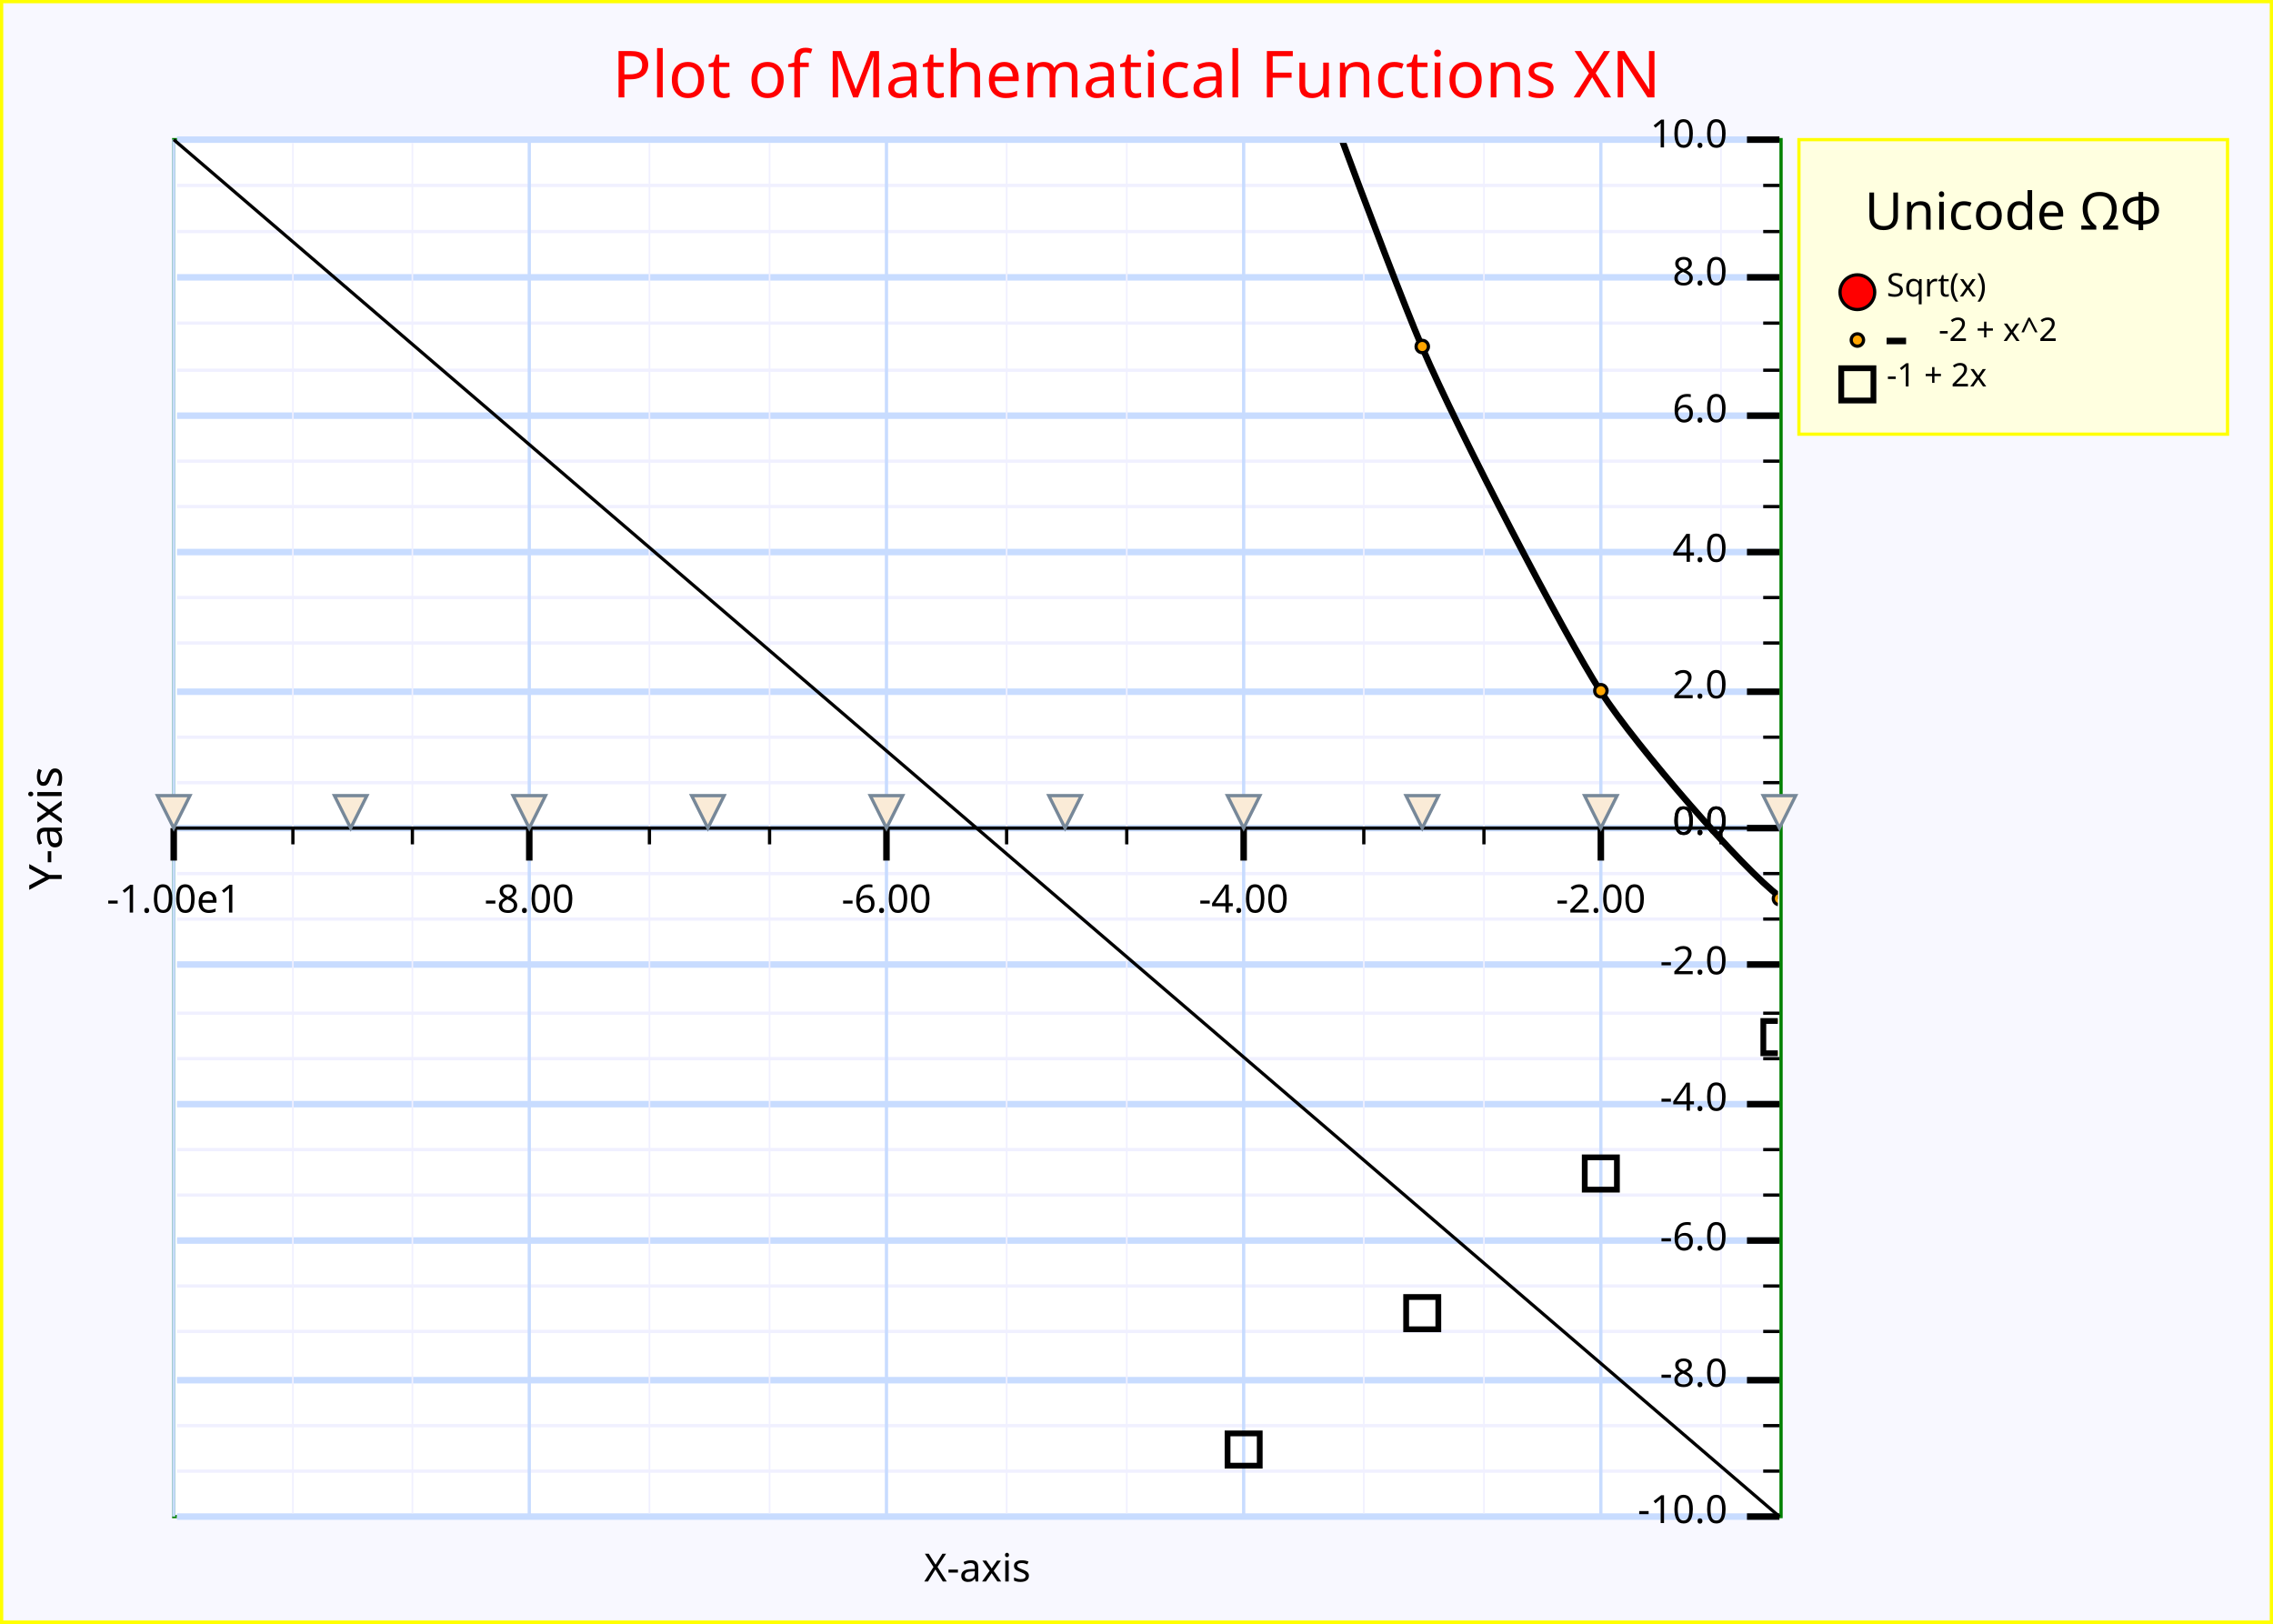
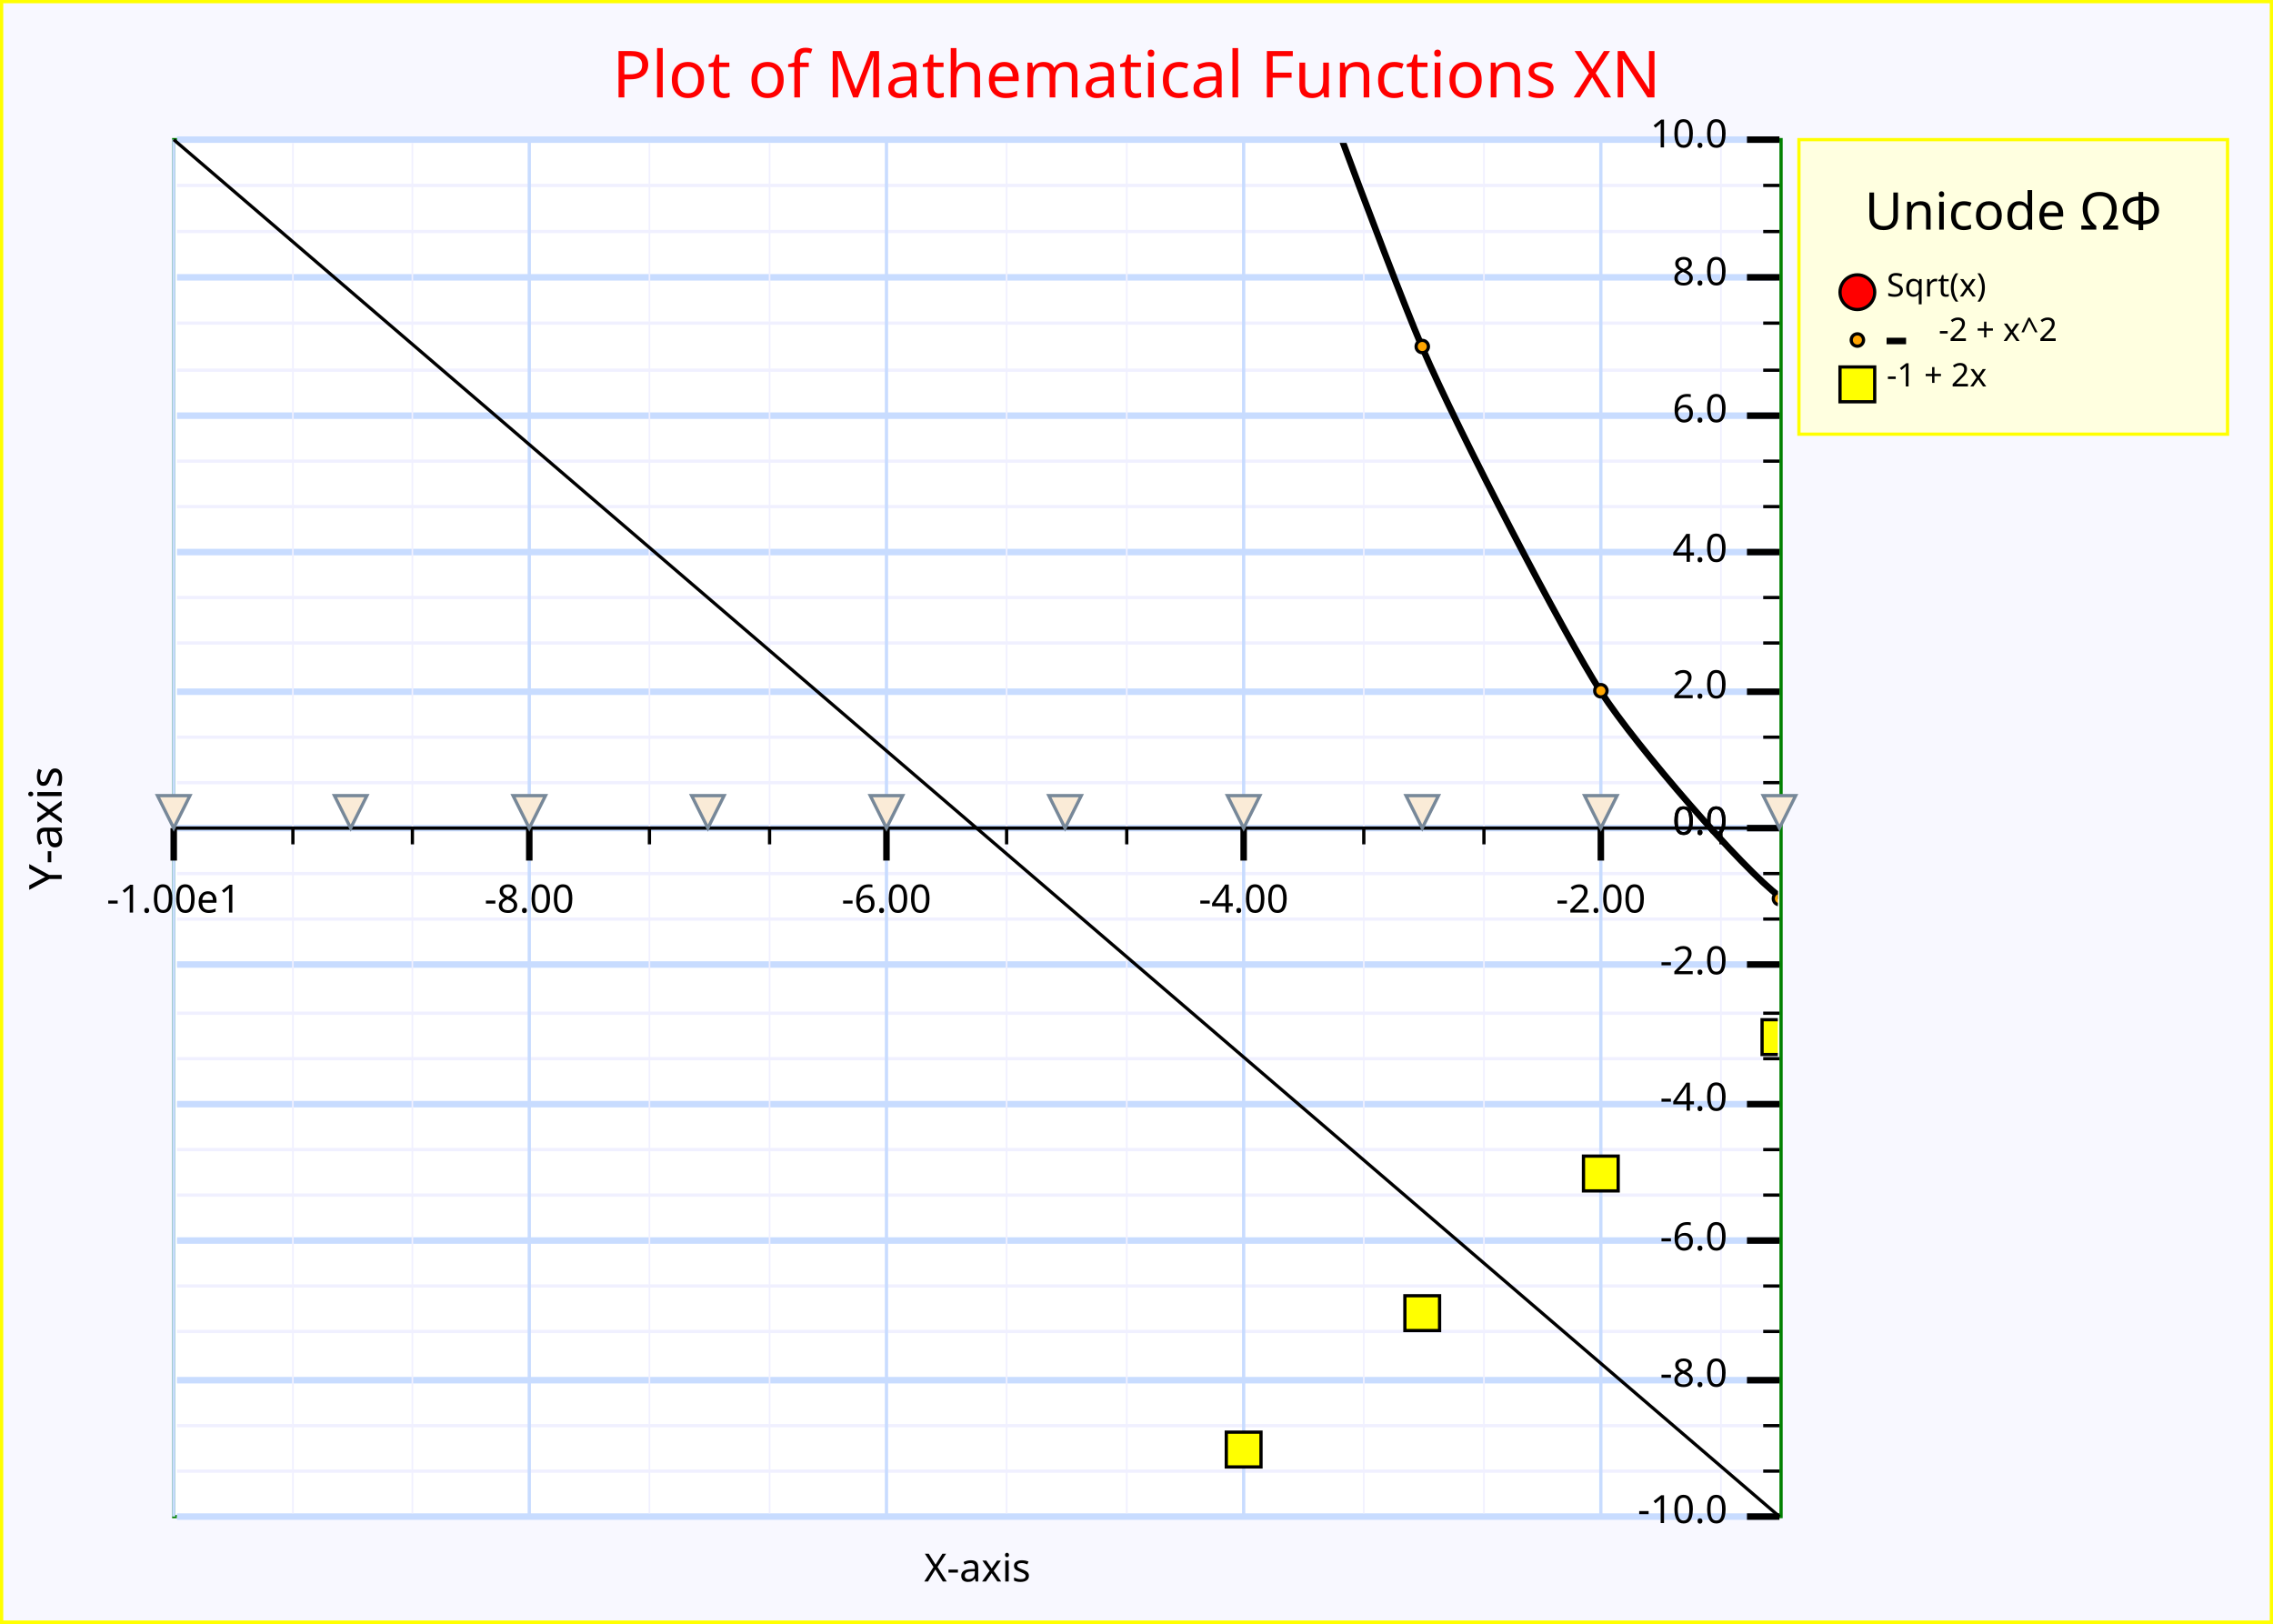
<svg xmlns="http://www.w3.org/2000/svg" width="700" height="500" version="1.1">
  <clipPath id="plot_window">
    <rect x="54.5" y="44" width="493" height="422" />
  </clipPath>
  <g id="imageBackground" stroke="rgb(255,255,0)" fill="rgb(248,248,255)" stroke-width="2">
    <rect x="0" y="0" width="700" height="500" />
  </g>
  <g id="plotBackground" stroke="rgb(0,128,0)" fill="rgb(255,255,255)" stroke-width="1">
    <rect x="53.5" y="43" width="495" height="424" />
  </g>
  <g id="yMinorGrid" stroke="rgb(240,240,255)" stroke-width="1">
    <path d="M54.5,241 L547,241  M54.5,227 L547,227  M54.5,198 L547,198  M54.5,184 L547,184  M54.5,156 L547,156  M54.5,142 L547,142  M54.5,114 L547,114  M54.5,99.5 L547,99.5  M54.5,71.3 L547,71.3  M54.5,57.1 L547,57.1  M54.5,255 L547,255  M54.5,269 L547,269  M54.5,283 L547,283  M54.5,297 L547,297  M54.5,312 L547,312  M54.5,326 L547,326  M54.5,340 L547,340  M54.5,340 L547,340  M54.5,354 L547,354  M54.5,368 L547,368  M54.5,382 L547,382  M54.5,396 L547,396  M54.5,410 L547,410  M54.5,425 L547,425  M54.5,439 L547,439  M54.5,453 L547,453  M54.5,467 L547,467  M54.5,467 L547,467  " fill="none" />
  </g>
  <g id="yMajorGrid" stroke="rgb(200,220,255)" stroke-width="2">
    <path d="M54.5,255 L547,255  M54.5,213 L547,213  M54.5,170 L547,170  M54.5,128 L547,128  M54.5,85.4 L547,85.4  M54.5,43 L547,43  M54.5,255 L547,255  M54.5,297 L547,297  M54.5,340 L547,340  M54.5,382 L547,382  M54.5,425 L547,425  M54.5,467 L547,467  " fill="none" />
  </g>
  <g id="xMinorGrid" stroke="rgb(240,240,255)" stroke-width="0.5">
    <path d="M530,44 L530,466  M457,44 L457,466  M420,44 L420,466  M347,44 L347,466  M310,44 L310,466  M237,44 L237,466  M200,44 L200,466  M127,44 L127,466  M90.2,44 L90.2,466  " fill="none" />
  </g>
  <g id="xMajorGrid" stroke="rgb(200,220,255)" stroke-width="1">
    <path d="M493,43 L493,467  M383,43 L383,467  M273,43 L273,467  M163,43 L163,467  M53.5,43 L53.5,467  " fill="none" />
  </g>
  <g id="yAxis" stroke="rgb(0,0,0)" stroke-width="1">
    <line x1="53.5" y1="43" x2="548" y2="467" />
  </g>
  <g id="xAxis" stroke="rgb(0,0,0)" stroke-width="1">
    <line x1="53.5" y1="255" x2="548" y2="255" />
  </g>
  <g id="yMinorTicks" stroke="rgb(0,0,0)" stroke-width="1">
    <path d="M543,241 L548,241  M543,227 L548,227  M543,198 L548,198  M543,184 L548,184  M543,156 L548,156  M543,142 L548,142  M543,114 L548,114  M543,99.5 L548,99.5  M543,71.3 L548,71.3  M543,57.1 L548,57.1  M543,255 L548,255  M543,269 L548,269  M543,283 L548,283  M543,297 L548,297  M543,312 L548,312  M543,326 L548,326  M543,340 L548,340  M543,340 L548,340  M543,354 L548,354  M543,368 L548,368  M543,382 L548,382  M543,396 L548,396  M543,410 L548,410  M543,425 L548,425  M543,439 L548,439  M543,453 L548,453  M543,467 L548,467  M543,467 L548,467  " fill="none" />
  </g>
  <g id="xMinorTicks" stroke="rgb(0,0,0)" stroke-width="1">
    <path d="M530,255 L530,260  M457,255 L457,260  M420,255 L420,260  M347,255 L347,260  M310,255 L310,260  M237,255 L237,260  M200,255 L200,260  M127,255 L127,260  M90.2,255 L90.2,260  " fill="none" />
  </g>
  <g id="yMajorTicks" stroke="rgb(0,0,0)" stroke-width="2">
    <path d="M538,255 L548,255  M538,213 L548,213  M538,170 L548,170  M538,128 L548,128  M538,85.4 L548,85.4  M538,43 L548,43  M538,255 L548,255  M538,297 L548,297  M538,340 L548,340  M538,382 L548,382  M538,425 L548,425  M538,467 L548,467  " fill="none" />
  </g>
  <g id="xMajorTicks" stroke="rgb(0,0,0)" stroke-width="2">
    <path d="M493,255 L493,265  M383,255 L383,265  M273,255 L273,265  M163,255 L163,265  M53.5,255 L53.5,265  " fill="none" />
  </g>
  <g id="xTicksValues">
    <text x="493" y="281" text-anchor="middle" font-size="12" font-family="Lucida Sans Unicode">-2.00	</text>
    <text x="383" y="281" text-anchor="middle" font-size="12" font-family="Lucida Sans Unicode">-4.00	</text>
    <text x="273" y="281" text-anchor="middle" font-size="12" font-family="Lucida Sans Unicode">-6.00	</text>
    <text x="163" y="281" text-anchor="middle" font-size="12" font-family="Lucida Sans Unicode">-8.00	</text>
    <text x="53.5" y="281" text-anchor="middle" font-size="12" font-family="Lucida Sans Unicode">-1.00e1	</text>
  </g>
  <g id="yTicksValues">
    <text x="532" y="257" text-anchor="end" font-size="12" font-family="Lucida Sans Unicode">0.0	</text>
    <text x="532" y="215" text-anchor="end" font-size="12" font-family="Lucida Sans Unicode">2.0	</text>
    <text x="532" y="173" text-anchor="end" font-size="12" font-family="Lucida Sans Unicode">4.0	</text>
    <text x="532" y="130" text-anchor="end" font-size="12" font-family="Lucida Sans Unicode">6.0	</text>
    <text x="532" y="87.8" text-anchor="end" font-size="12" font-family="Lucida Sans Unicode">8.0	</text>
    <text x="532" y="45.4" text-anchor="end" font-size="12" font-family="Lucida Sans Unicode">10.0	</text>
    <text x="532" y="257" text-anchor="end" font-size="12" font-family="Lucida Sans Unicode">0.0	</text>
    <text x="532" y="300" text-anchor="end" font-size="12" font-family="Lucida Sans Unicode">-2.0	</text>
    <text x="532" y="342" text-anchor="end" font-size="12" font-family="Lucida Sans Unicode">-4.0	</text>
    <text x="532" y="385" text-anchor="end" font-size="12" font-family="Lucida Sans Unicode">-6.0	</text>
    <text x="532" y="427" text-anchor="end" font-size="12" font-family="Lucida Sans Unicode">-8.0	</text>
    <text x="532" y="469" text-anchor="end" font-size="12" font-family="Lucida Sans Unicode">-10.0	</text>
  </g>
  <g id="yLabel">
    <text x="19" y="255" text-anchor="middle" transform="rotate(-90 19 255)" font-size="14" font-family="Lucida Sans Unicode">Y-axis	</text>
  </g>
  <g id="xLabel">
    <text x="301" y="487" text-anchor="middle" font-size="12" font-family="Lucida Sans Unicode">X-axis	</text>
  </g>
  <g id="plotLines" stroke-width="2">
    <g clip-path="url(#plot_window)" stroke="rgb(0,0,0)" stroke-width="2">
      <path d="M53.5,-1.82e+03 S97.5,-1.5e+03 108,-1.42e+03 S152,-1.13e+03 163,-1.06e+03 S207,-801 218,-741 S262,-517 273,-466 S317,-275 328,-233 S372,-75.7 383,-41.8 S427,81.2 438,107 S482,196 493,213 S537,268 548,276 S592,297 603,297 S647,285 658,276 S702,230 713,213 S757,132 768,107 S812,-7.88 823,-41.8 S867,-190 878,-233 S922,-415 933,-466 S977,-682 988,-741 S1.03e+03,-992 1.04e+03,-1.06e+03 S1.09e+03,-1.34e+03 1.1e+03,-1.42e+03 S1.15e+03,-1.86e+03 1.15e+03,-1.82e+03 " fill="none" />
    </g>
  </g>
  <g id="plotPoints" clip-path="url(#plot_window)">
    <g stroke="rgb(0,0,0)" fill="rgb(255,165,0)">
      <text x="438" y="108" text-anchor="middle" font-size="5" font-family="Lucida Sans Unicode">●	</text>
      <text x="493" y="214" text-anchor="middle" font-size="5" font-family="Lucida Sans Unicode">●	</text>
      <text x="548" y="278" text-anchor="middle" font-size="5" font-family="Lucida Sans Unicode">●	</text>
    </g>
    <g stroke="rgb(0,0,0)" fill="rgb(255,255,0)">
-       <text x="383" y="450" text-anchor="middle" font-size="14" font-family="Lucida Sans Unicode">□	</text>
-       <text x="438" y="408" text-anchor="middle" font-size="14" font-family="Lucida Sans Unicode">□	</text>
-       <text x="493" y="365" text-anchor="middle" font-size="14" font-family="Lucida Sans Unicode">□	</text>
-       <text x="548" y="323" text-anchor="middle" font-size="14" font-family="Lucida Sans Unicode">□	</text>
+       <text x="383" y="450" text-anchor="middle" font-size="14" font-family="Lucida Sans Unicode">■	</text>
+       <text x="438" y="408" text-anchor="middle" font-size="14" font-family="Lucida Sans Unicode">■	</text>
+       <text x="493" y="365" text-anchor="middle" font-size="14" font-family="Lucida Sans Unicode">■	</text>
+       <text x="548" y="323" text-anchor="middle" font-size="14" font-family="Lucida Sans Unicode">■	</text>
    </g>
  </g>
  <g id="limitPoints" stroke="rgb(119,136,153)" fill="rgb(250,235,215)">
    <polygon points=" 48.5,245 58.5,245 53.5,255" />
    <polygon points=" 103,245 113,245 108,255" />
    <polygon points=" 158,245 168,245 163,255" />
    <polygon points=" 213,245 223,245 218,255" />
    <polygon points=" 268,245 278,245 273,255" />
    <polygon points=" 323,245 333,245 328,255" />
    <polygon points=" 378,245 388,245 383,255" />
    <polygon points=" 433,245 443,245 438,255" />
    <polygon points=" 488,245 498,245 493,255" />
    <polygon points=" 543,245 553,245 548,255" />
  </g>
  <g id="legendBackground" stroke="rgb(255,255,0)" fill="rgb(255,255,224)" stroke-width="1">
    <rect x="554" y="43" width="132" height="90.7" />
  </g>
  <g id="legendPoints">
    <g stroke="rgb(0,0,0)" fill="rgb(255,0,0)">
      <text x="572" y="93.6" text-anchor="middle" font-size="14" font-family="Lucida Sans Unicode">●	</text>
    </g>
    <g stroke="rgb(0,0,0)" fill="rgb(255,165,0)">
      <text x="572" y="106" text-anchor="middle" font-size="5" font-family="Lucida Sans Unicode">●	</text>
    </g>
    <g stroke="rgb(0,0,0)" fill="rgb(255,255,0)">
-       <text x="572" y="122" text-anchor="middle" font-size="14" font-family="Lucida Sans Unicode">□	</text>
+       <text x="572" y="122" text-anchor="middle" font-size="14" font-family="Lucida Sans Unicode">■	</text>
    </g>
  </g>
  <g id="legendLines">
    <g stroke="rgb(0,0,0)" stroke-width="2">
      <line x1="581" y1="105" x2="587" y2="105" />
    </g>
  </g>
  <g id="legendText">
    <text x="620" y="70.7" text-anchor="middle" font-size="16" font-family="Lucida Sans Unicode" font-weight="normal" textLength="104">Unicode ΩΦ	</text>
    <text x="581" y="91.3" font-size="10" font-family="Lucida Sans Unicode" font-weight="normal" textLength="43.2">Sqrt(x)	</text>
    <text x="597" y="105" font-size="10" font-family="Lucida Sans Unicode" font-weight="normal" textLength="48">-2 + x^2	</text>
    <text x="581" y="119" font-size="10" font-family="Lucida Sans Unicode" font-weight="normal" textLength="42">-1 + 2x	</text>
  </g>
  <g id="title" fill="rgb(255,0,0)">
    <text x="350" y="30" text-anchor="middle" font-size="20" font-family="Lucida Sans Unicode" font-weight="normal">Plot of Mathematical Functions XN	</text>
  </g>
  <g id="plotXValues">
</g>
  <g id="plotYValues">
</g>
</svg>
